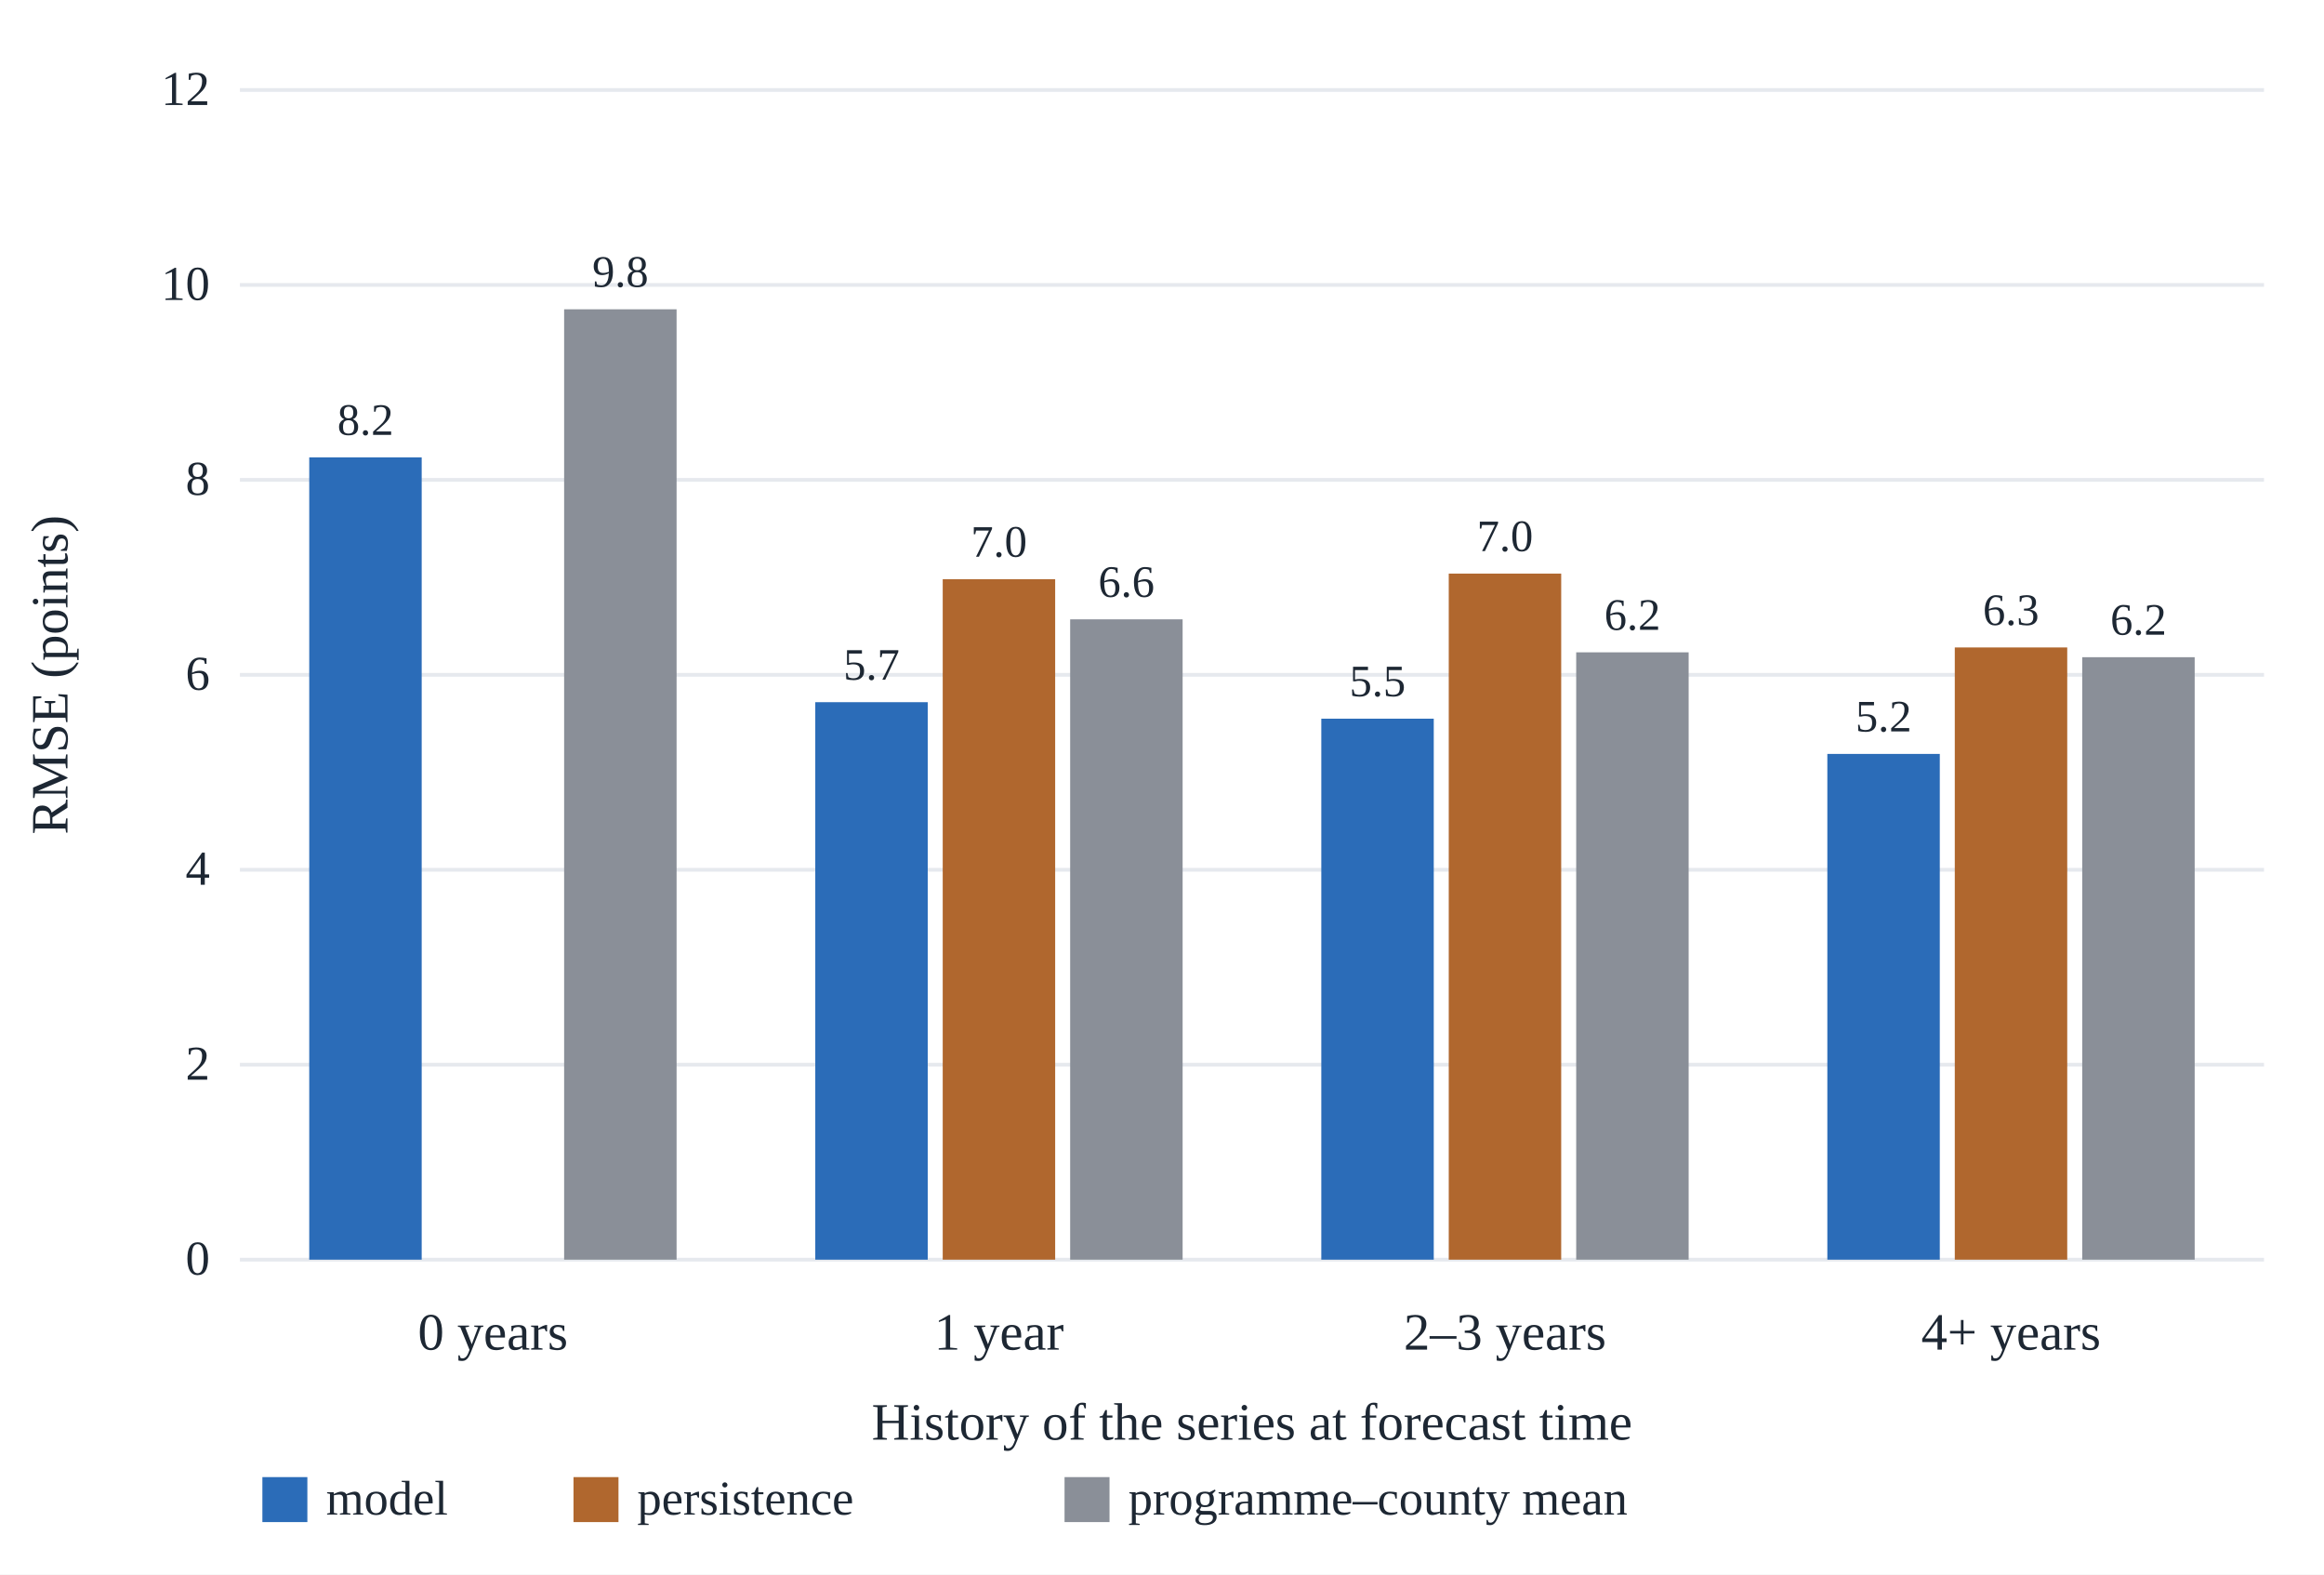
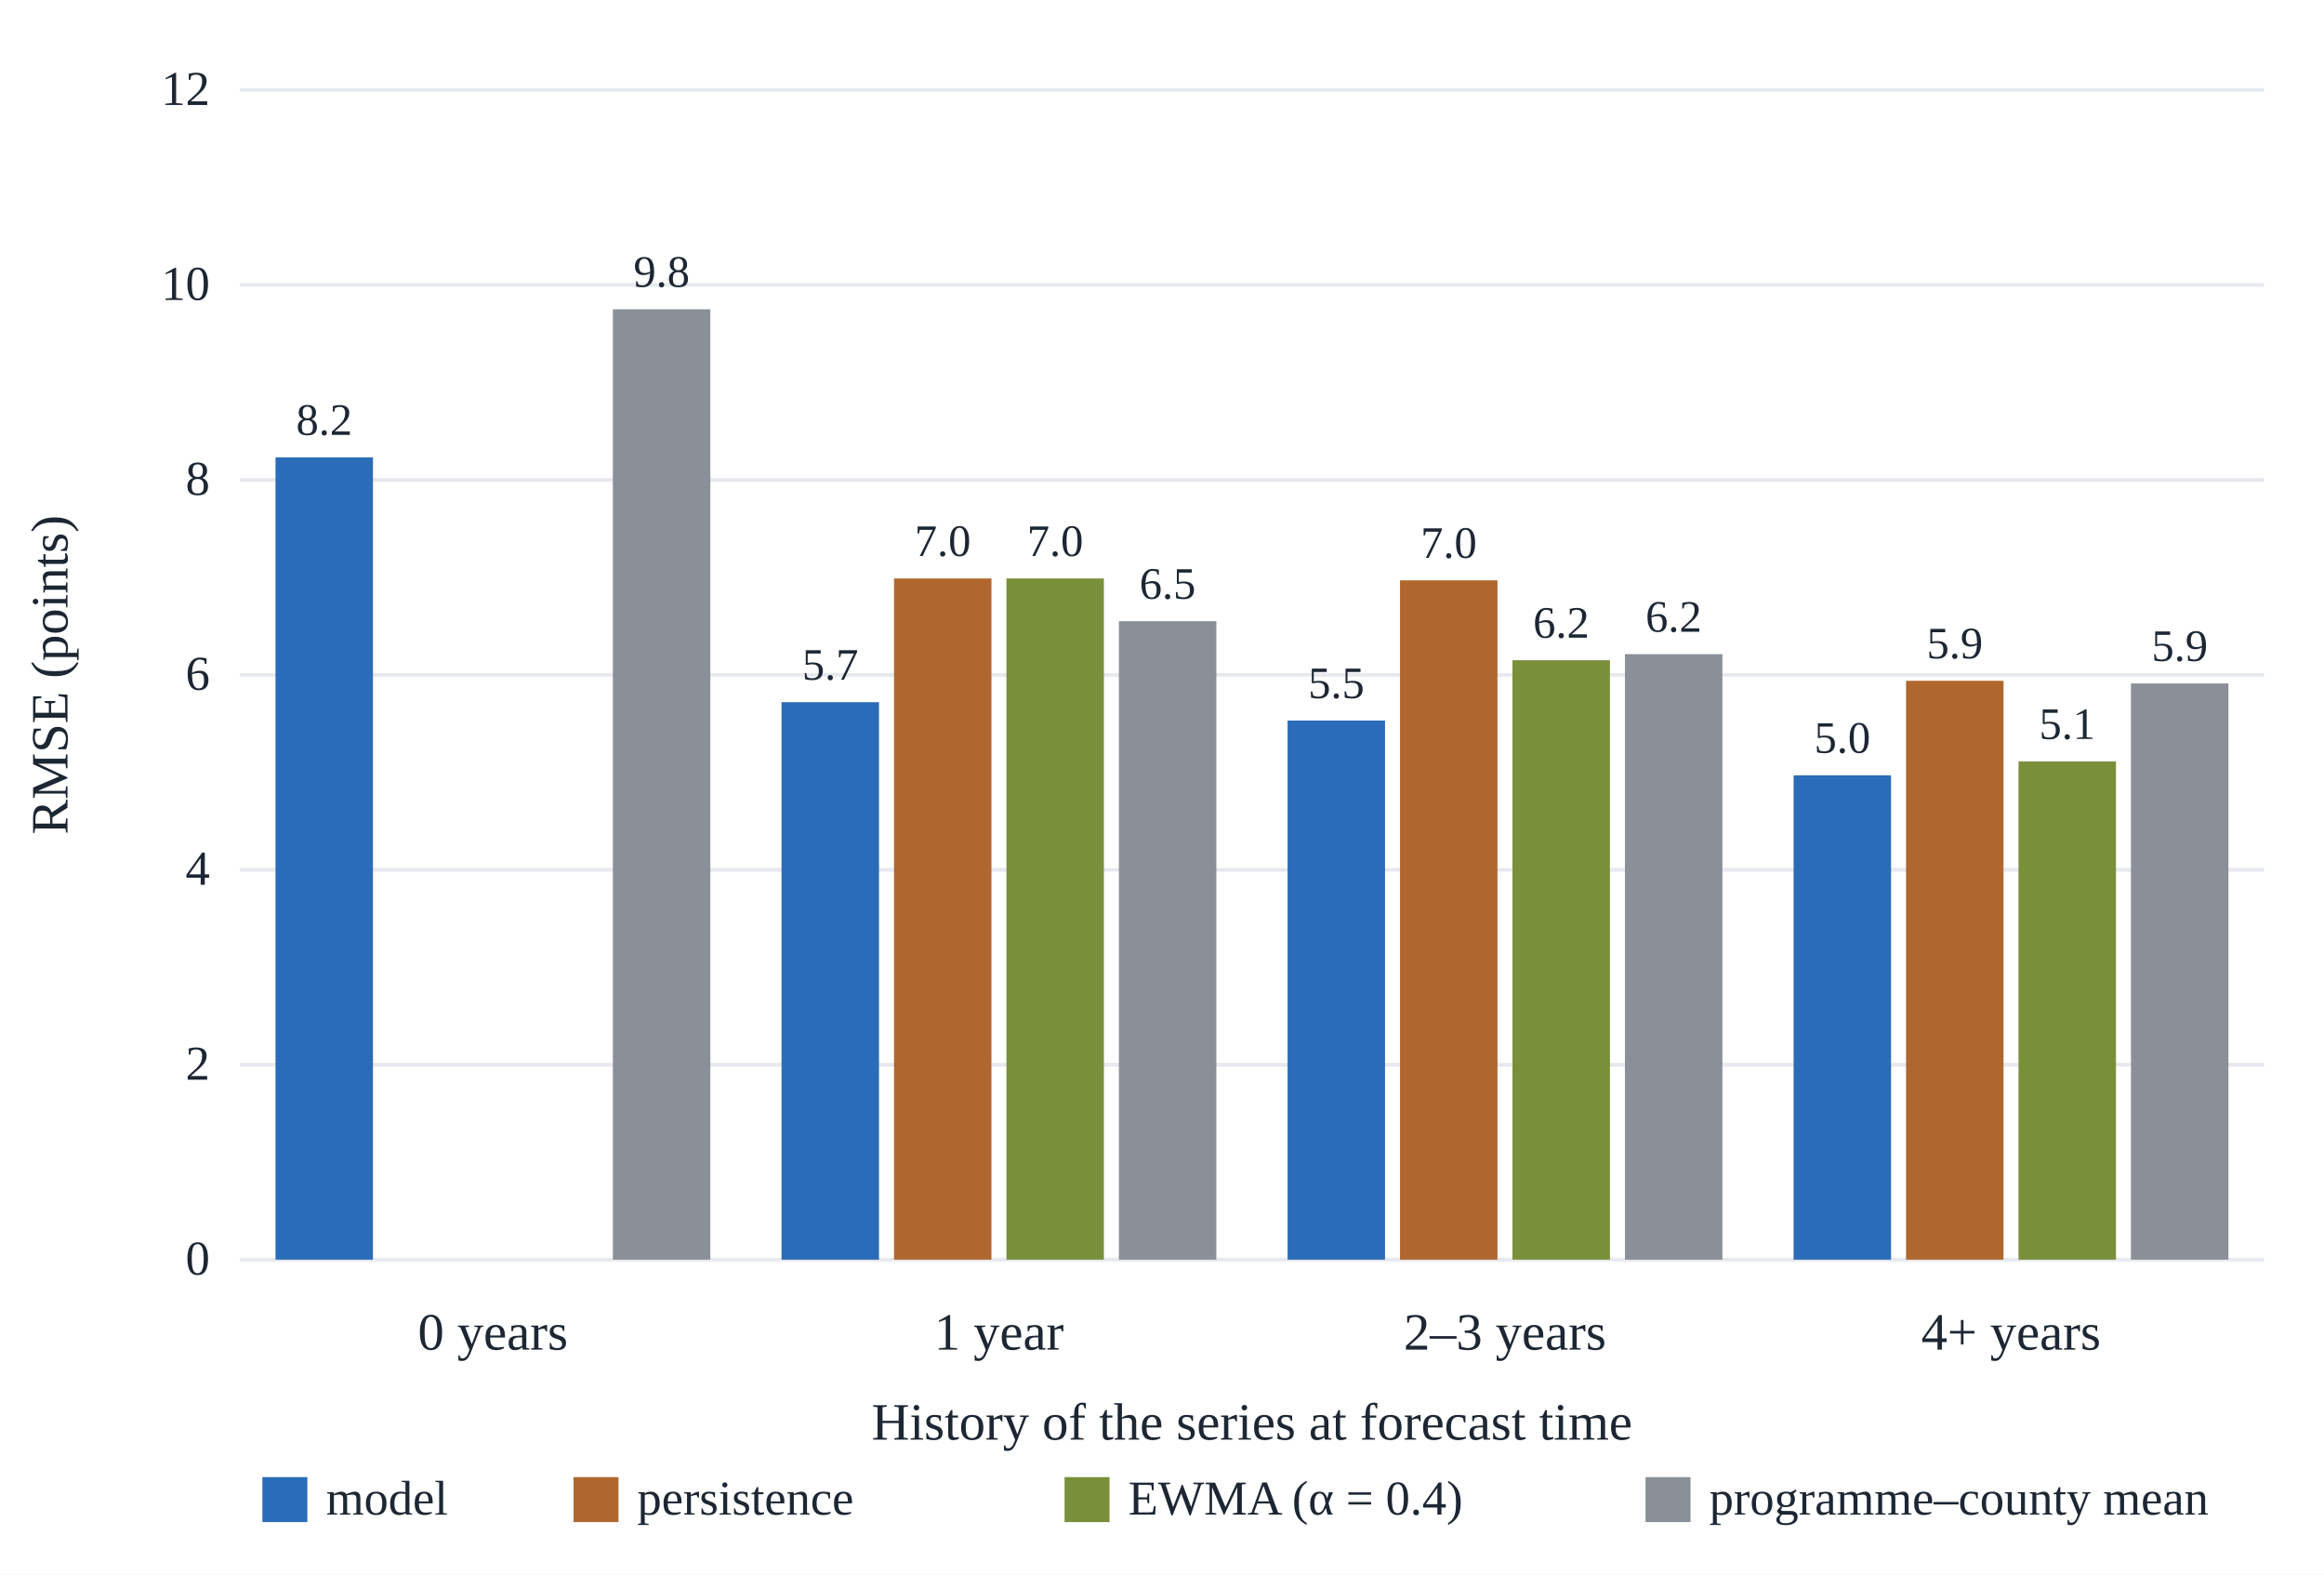
- <svg xmlns="http://www.w3.org/2000/svg" viewBox="0 0 620 420" role="img" aria-label="Held-out RMSE by history stratum, model against two baselines">
+ <svg xmlns="http://www.w3.org/2000/svg" viewBox="0 0 620 420" role="img" aria-label="Held-out RMSE by history stratum, model against three baselines">
  <rect width="620" height="420" fill="white" />
  <line x1="64" y1="336.0" x2="604" y2="336.0" stroke="#e6e9ee" />
  <text x="56" y="340.0" font-family="Georgia, &quot;Times New Roman&quot;, serif" font-size="13" fill="#1d2733" text-anchor="end">0</text>
  <line x1="64" y1="284.0" x2="604" y2="284.0" stroke="#e6e9ee" />
  <text x="56" y="288.0" font-family="Georgia, &quot;Times New Roman&quot;, serif" font-size="13" fill="#1d2733" text-anchor="end">2</text>
  <line x1="64" y1="232.0" x2="604" y2="232.0" stroke="#e6e9ee" />
  <text x="56" y="236.0" font-family="Georgia, &quot;Times New Roman&quot;, serif" font-size="13" fill="#1d2733" text-anchor="end">4</text>
  <line x1="64" y1="180.0" x2="604" y2="180.0" stroke="#e6e9ee" />
  <text x="56" y="184.0" font-family="Georgia, &quot;Times New Roman&quot;, serif" font-size="13" fill="#1d2733" text-anchor="end">6</text>
  <line x1="64" y1="128.0" x2="604" y2="128.0" stroke="#e6e9ee" />
  <text x="56" y="132.0" font-family="Georgia, &quot;Times New Roman&quot;, serif" font-size="13" fill="#1d2733" text-anchor="end">8</text>
  <line x1="64" y1="76.0" x2="604" y2="76.0" stroke="#e6e9ee" />
  <text x="56" y="80.0" font-family="Georgia, &quot;Times New Roman&quot;, serif" font-size="13" fill="#1d2733" text-anchor="end">10</text>
  <line x1="64" y1="24.0" x2="604" y2="24.0" stroke="#e6e9ee" />
  <text x="56" y="28.0" font-family="Georgia, &quot;Times New Roman&quot;, serif" font-size="13" fill="#1d2733" text-anchor="end">12</text>
-   <rect x="82.5" y="122.0" width="30" height="214.0" fill="#2b6cb8" />
-   <text x="97.5" y="116.0" font-family="Georgia, &quot;Times New Roman&quot;, serif" font-size="12" fill="#1d2733" text-anchor="middle">8.2</text>
-   <rect x="150.5" y="82.5" width="30" height="253.5" fill="#8a8f98" />
-   <text x="165.5" y="76.5" font-family="Georgia, &quot;Times New Roman&quot;, serif" font-size="12" fill="#1d2733" text-anchor="middle">9.8</text>
+   <rect x="73.5" y="122.0" width="26" height="214.0" fill="#2b6cb8" />
+   <text x="86.5" y="116.0" font-family="Georgia, &quot;Times New Roman&quot;, serif" font-size="12" fill="#1d2733" text-anchor="middle">8.2</text>
+   <rect x="163.5" y="82.5" width="26" height="253.5" fill="#8a8f98" />
+   <text x="176.5" y="76.5" font-family="Georgia, &quot;Times New Roman&quot;, serif" font-size="12" fill="#1d2733" text-anchor="middle">9.8</text>
  <text x="131.5" y="360" font-family="Georgia, &quot;Times New Roman&quot;, serif" font-size="14" fill="#1d2733" text-anchor="middle">0 years</text>
-   <rect x="217.5" y="187.3" width="30" height="148.7" fill="#2b6cb8" />
-   <text x="232.5" y="181.3" font-family="Georgia, &quot;Times New Roman&quot;, serif" font-size="12" fill="#1d2733" text-anchor="middle">5.7</text>
-   <rect x="251.5" y="154.5" width="30" height="181.5" fill="#b0672e" />
-   <text x="266.5" y="148.5" font-family="Georgia, &quot;Times New Roman&quot;, serif" font-size="12" fill="#1d2733" text-anchor="middle">7.0</text>
-   <rect x="285.5" y="165.2" width="30" height="170.8" fill="#8a8f98" />
-   <text x="300.5" y="159.2" font-family="Georgia, &quot;Times New Roman&quot;, serif" font-size="12" fill="#1d2733" text-anchor="middle">6.6</text>
+   <rect x="208.5" y="187.3" width="26" height="148.7" fill="#2b6cb8" />
+   <text x="221.5" y="181.3" font-family="Georgia, &quot;Times New Roman&quot;, serif" font-size="12" fill="#1d2733" text-anchor="middle">5.7</text>
+   <rect x="238.5" y="154.3" width="26" height="181.7" fill="#b0672e" />
+   <text x="251.5" y="148.3" font-family="Georgia, &quot;Times New Roman&quot;, serif" font-size="12" fill="#1d2733" text-anchor="middle">7.0</text>
+   <rect x="268.5" y="154.3" width="26" height="181.7" fill="#7a8f3a" />
+   <text x="281.5" y="148.3" font-family="Georgia, &quot;Times New Roman&quot;, serif" font-size="12" fill="#1d2733" text-anchor="middle">7.0</text>
+   <rect x="298.5" y="165.7" width="26" height="170.3" fill="#8a8f98" />
+   <text x="311.5" y="159.7" font-family="Georgia, &quot;Times New Roman&quot;, serif" font-size="12" fill="#1d2733" text-anchor="middle">6.5</text>
  <text x="266.5" y="360" font-family="Georgia, &quot;Times New Roman&quot;, serif" font-size="14" fill="#1d2733" text-anchor="middle">1 year</text>
-   <rect x="352.5" y="191.7" width="30" height="144.3" fill="#2b6cb8" />
-   <text x="367.5" y="185.7" font-family="Georgia, &quot;Times New Roman&quot;, serif" font-size="12" fill="#1d2733" text-anchor="middle">5.5</text>
-   <rect x="386.5" y="153.0" width="30" height="183.0" fill="#b0672e" />
-   <text x="401.5" y="147.0" font-family="Georgia, &quot;Times New Roman&quot;, serif" font-size="12" fill="#1d2733" text-anchor="middle">7.0</text>
-   <rect x="420.5" y="174.0" width="30" height="162.0" fill="#8a8f98" />
-   <text x="435.5" y="168.0" font-family="Georgia, &quot;Times New Roman&quot;, serif" font-size="12" fill="#1d2733" text-anchor="middle">6.2</text>
+   <rect x="343.5" y="192.2" width="26" height="143.8" fill="#2b6cb8" />
+   <text x="356.5" y="186.2" font-family="Georgia, &quot;Times New Roman&quot;, serif" font-size="12" fill="#1d2733" text-anchor="middle">5.5</text>
+   <rect x="373.5" y="154.8" width="26" height="181.2" fill="#b0672e" />
+   <text x="386.5" y="148.8" font-family="Georgia, &quot;Times New Roman&quot;, serif" font-size="12" fill="#1d2733" text-anchor="middle">7.0</text>
+   <rect x="403.5" y="176.1" width="26" height="159.9" fill="#7a8f3a" />
+   <text x="416.5" y="170.1" font-family="Georgia, &quot;Times New Roman&quot;, serif" font-size="12" fill="#1d2733" text-anchor="middle">6.2</text>
+   <rect x="433.5" y="174.5" width="26" height="161.5" fill="#8a8f98" />
+   <text x="446.5" y="168.5" font-family="Georgia, &quot;Times New Roman&quot;, serif" font-size="12" fill="#1d2733" text-anchor="middle">6.2</text>
  <text x="401.5" y="360" font-family="Georgia, &quot;Times New Roman&quot;, serif" font-size="14" fill="#1d2733" text-anchor="middle">2–3 years</text>
-   <rect x="487.5" y="201.1" width="30" height="134.9" fill="#2b6cb8" />
-   <text x="502.5" y="195.1" font-family="Georgia, &quot;Times New Roman&quot;, serif" font-size="12" fill="#1d2733" text-anchor="middle">5.2</text>
-   <rect x="521.5" y="172.7" width="30" height="163.3" fill="#b0672e" />
-   <text x="536.5" y="166.7" font-family="Georgia, &quot;Times New Roman&quot;, serif" font-size="12" fill="#1d2733" text-anchor="middle">6.3</text>
-   <rect x="555.5" y="175.3" width="30" height="160.7" fill="#8a8f98" />
-   <text x="570.5" y="169.3" font-family="Georgia, &quot;Times New Roman&quot;, serif" font-size="12" fill="#1d2733" text-anchor="middle">6.2</text>
+   <rect x="478.5" y="206.8" width="26" height="129.2" fill="#2b6cb8" />
+   <text x="491.5" y="200.8" font-family="Georgia, &quot;Times New Roman&quot;, serif" font-size="12" fill="#1d2733" text-anchor="middle">5.0</text>
+   <rect x="508.5" y="181.6" width="26" height="154.4" fill="#b0672e" />
+   <text x="521.5" y="175.6" font-family="Georgia, &quot;Times New Roman&quot;, serif" font-size="12" fill="#1d2733" text-anchor="middle">5.9</text>
+   <rect x="538.5" y="203.1" width="26" height="132.9" fill="#7a8f3a" />
+   <text x="551.5" y="197.1" font-family="Georgia, &quot;Times New Roman&quot;, serif" font-size="12" fill="#1d2733" text-anchor="middle">5.1</text>
+   <rect x="568.5" y="182.3" width="26" height="153.7" fill="#8a8f98" />
+   <text x="581.5" y="176.3" font-family="Georgia, &quot;Times New Roman&quot;, serif" font-size="12" fill="#1d2733" text-anchor="middle">5.9</text>
  <text x="536.5" y="360" font-family="Georgia, &quot;Times New Roman&quot;, serif" font-size="14" fill="#1d2733" text-anchor="middle">4+ years</text>
  <text x="334.0" y="384" font-family="Georgia, &quot;Times New Roman&quot;, serif" font-size="14" fill="#1d2733" text-anchor="middle">History of the series at forecast time</text>
  <rect x="70" y="394" width="12" height="12" fill="#2b6cb8" />
  <text x="87" y="404" font-family="Georgia, &quot;Times New Roman&quot;, serif" font-size="13" fill="#1d2733">model</text>
  <rect x="153" y="394" width="12" height="12" fill="#b0672e" />
  <text x="170" y="404" font-family="Georgia, &quot;Times New Roman&quot;, serif" font-size="13" fill="#1d2733">persistence</text>
-   <rect x="284" y="394" width="12" height="12" fill="#8a8f98" />
-   <text x="301" y="404" font-family="Georgia, &quot;Times New Roman&quot;, serif" font-size="13" fill="#1d2733">programme–county mean</text>
+   <rect x="284" y="394" width="12" height="12" fill="#7a8f3a" />
+   <text x="301" y="404" font-family="Georgia, &quot;Times New Roman&quot;, serif" font-size="13" fill="#1d2733">EWMA (α = 0.4)</text>
+   <rect x="439" y="394" width="12" height="12" fill="#8a8f98" />
+   <text x="456" y="404" font-family="Georgia, &quot;Times New Roman&quot;, serif" font-size="13" fill="#1d2733">programme–county mean</text>
  <text x="18" y="180.0" font-family="Georgia, &quot;Times New Roman&quot;, serif" font-size="14" fill="#1d2733" text-anchor="middle" transform="rotate(-90 18 180.0)">RMSE (points)</text>
</svg>
